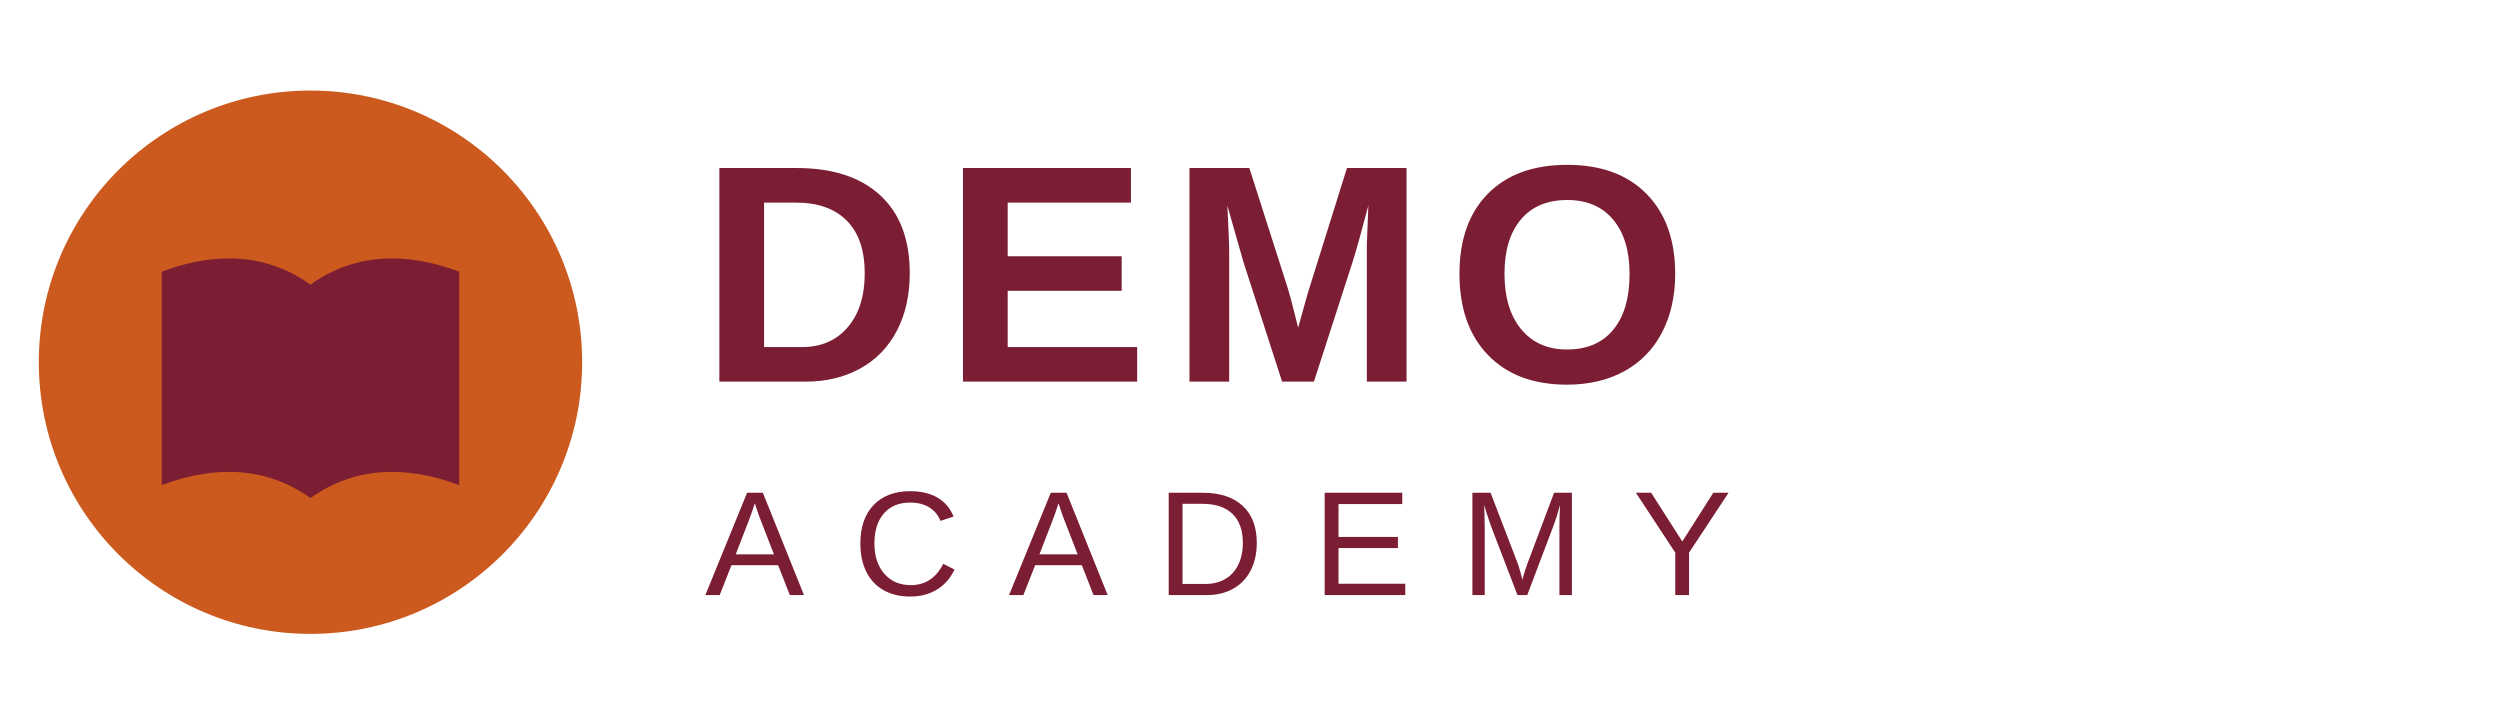
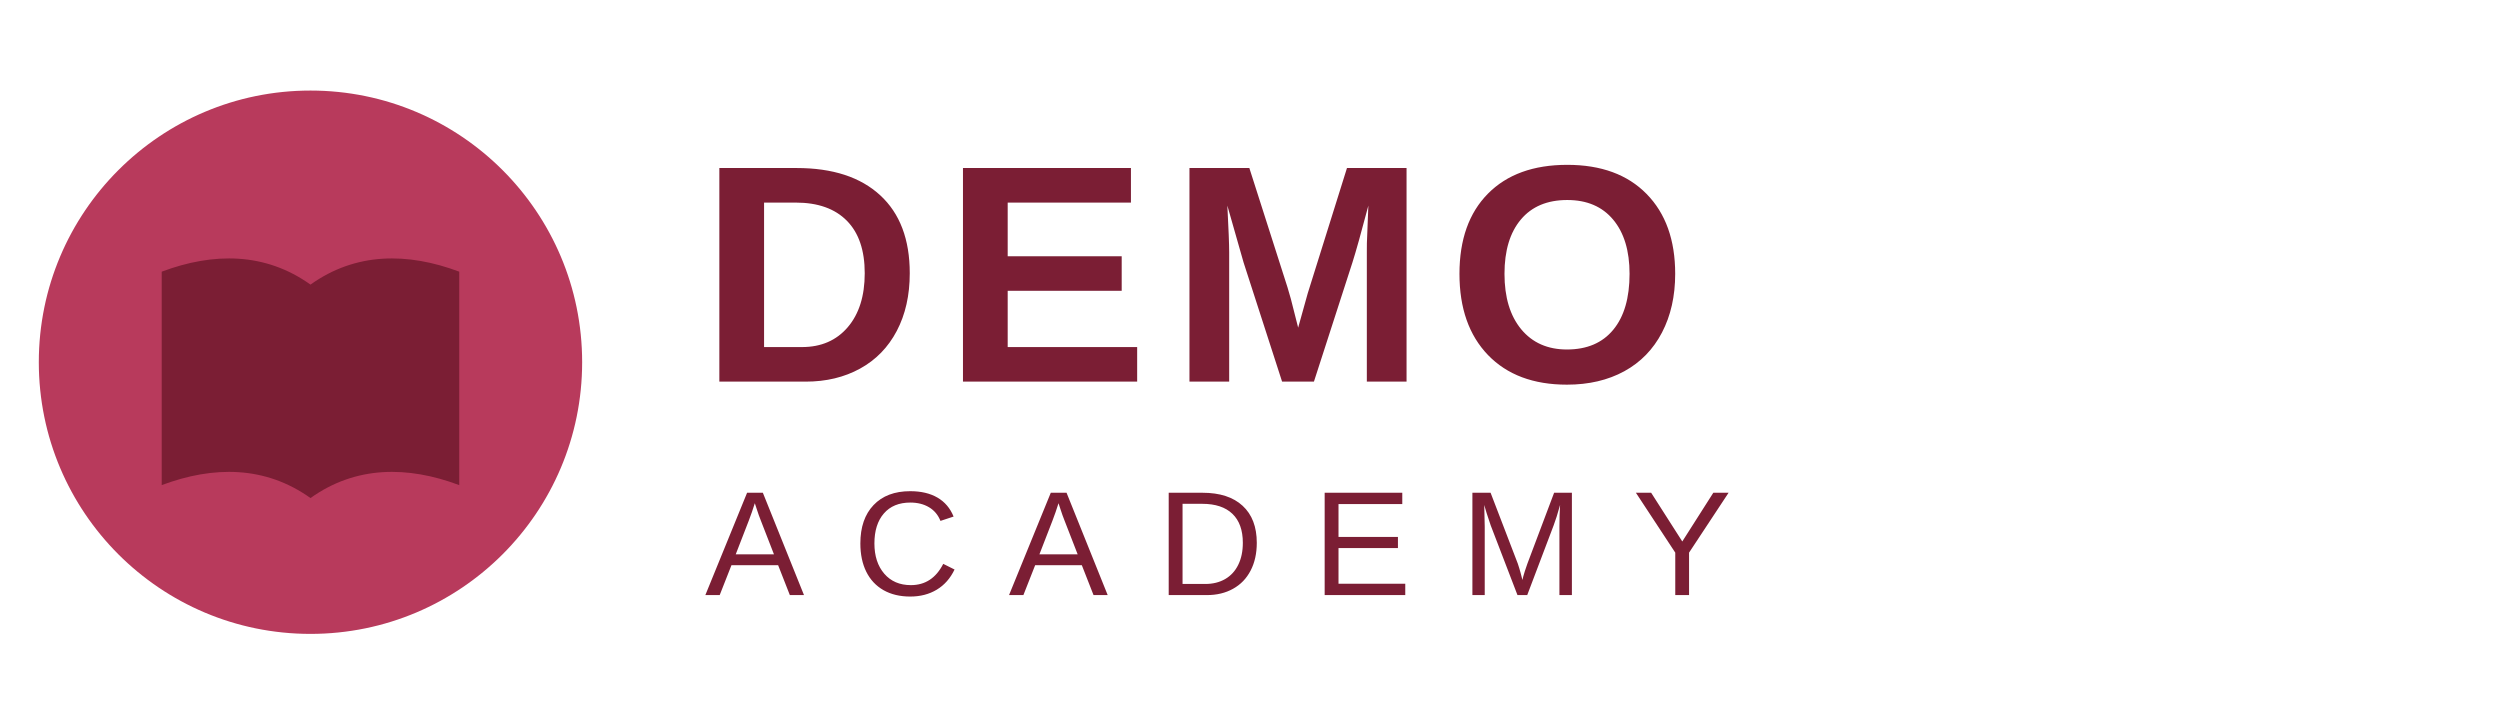
<svg xmlns="http://www.w3.org/2000/svg" viewBox="0 0 773 224" width="773" height="224">
-   <circle cx="96" cy="112" r="84" fill="#cc5a1e" />
+   <circle cx="96" cy="112" r="84" fill="#b83a5c" />
  <path d="M50 84c16-6 32-6 46 4v66c-14-10-30-10-46-4zM142 84c-16-6-32-6-46 4v66c14-10 30-10 46-4z" fill="#7b1e34" />
  <g fill="#7b1e34" font-family="Jost, Futura, 'Century Gothic', Arial, sans-serif">
    <text x="216" y="118" font-size="96" font-weight="600" letter-spacing="6">DEMO</text>
    <text x="218" y="184" font-size="46" font-weight="500" letter-spacing="15">ACADEMY</text>
  </g>
</svg>
